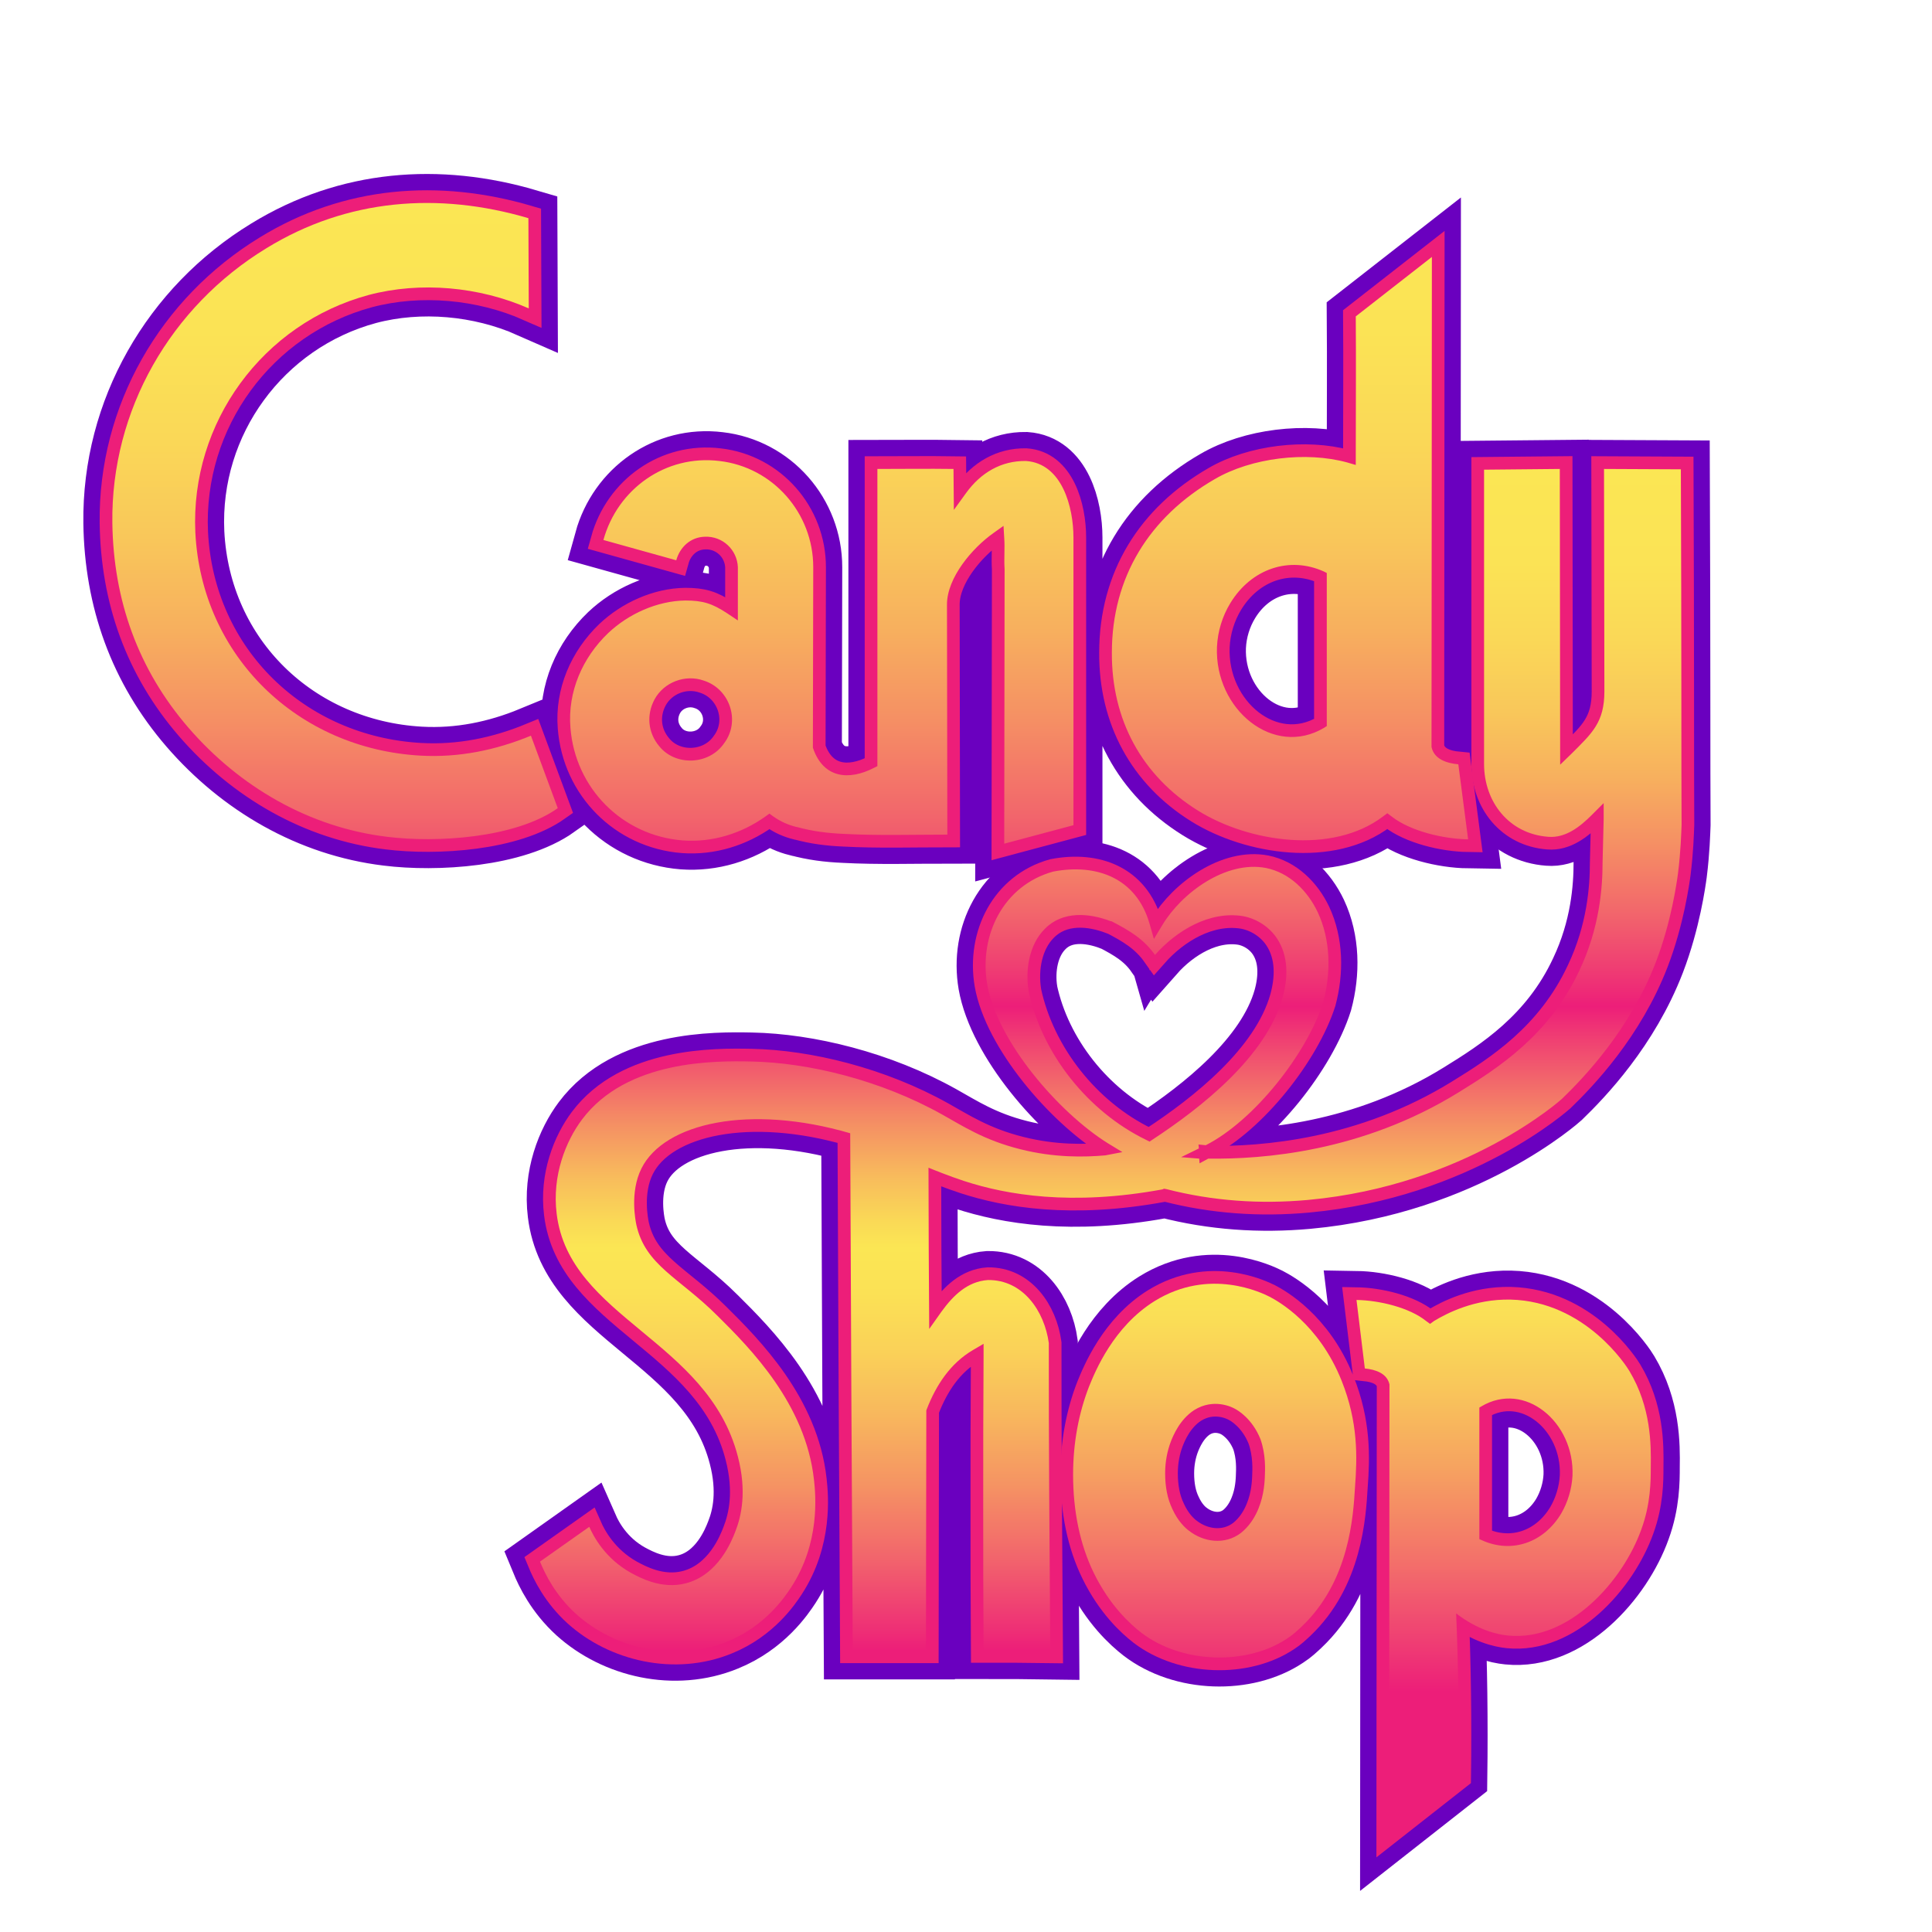
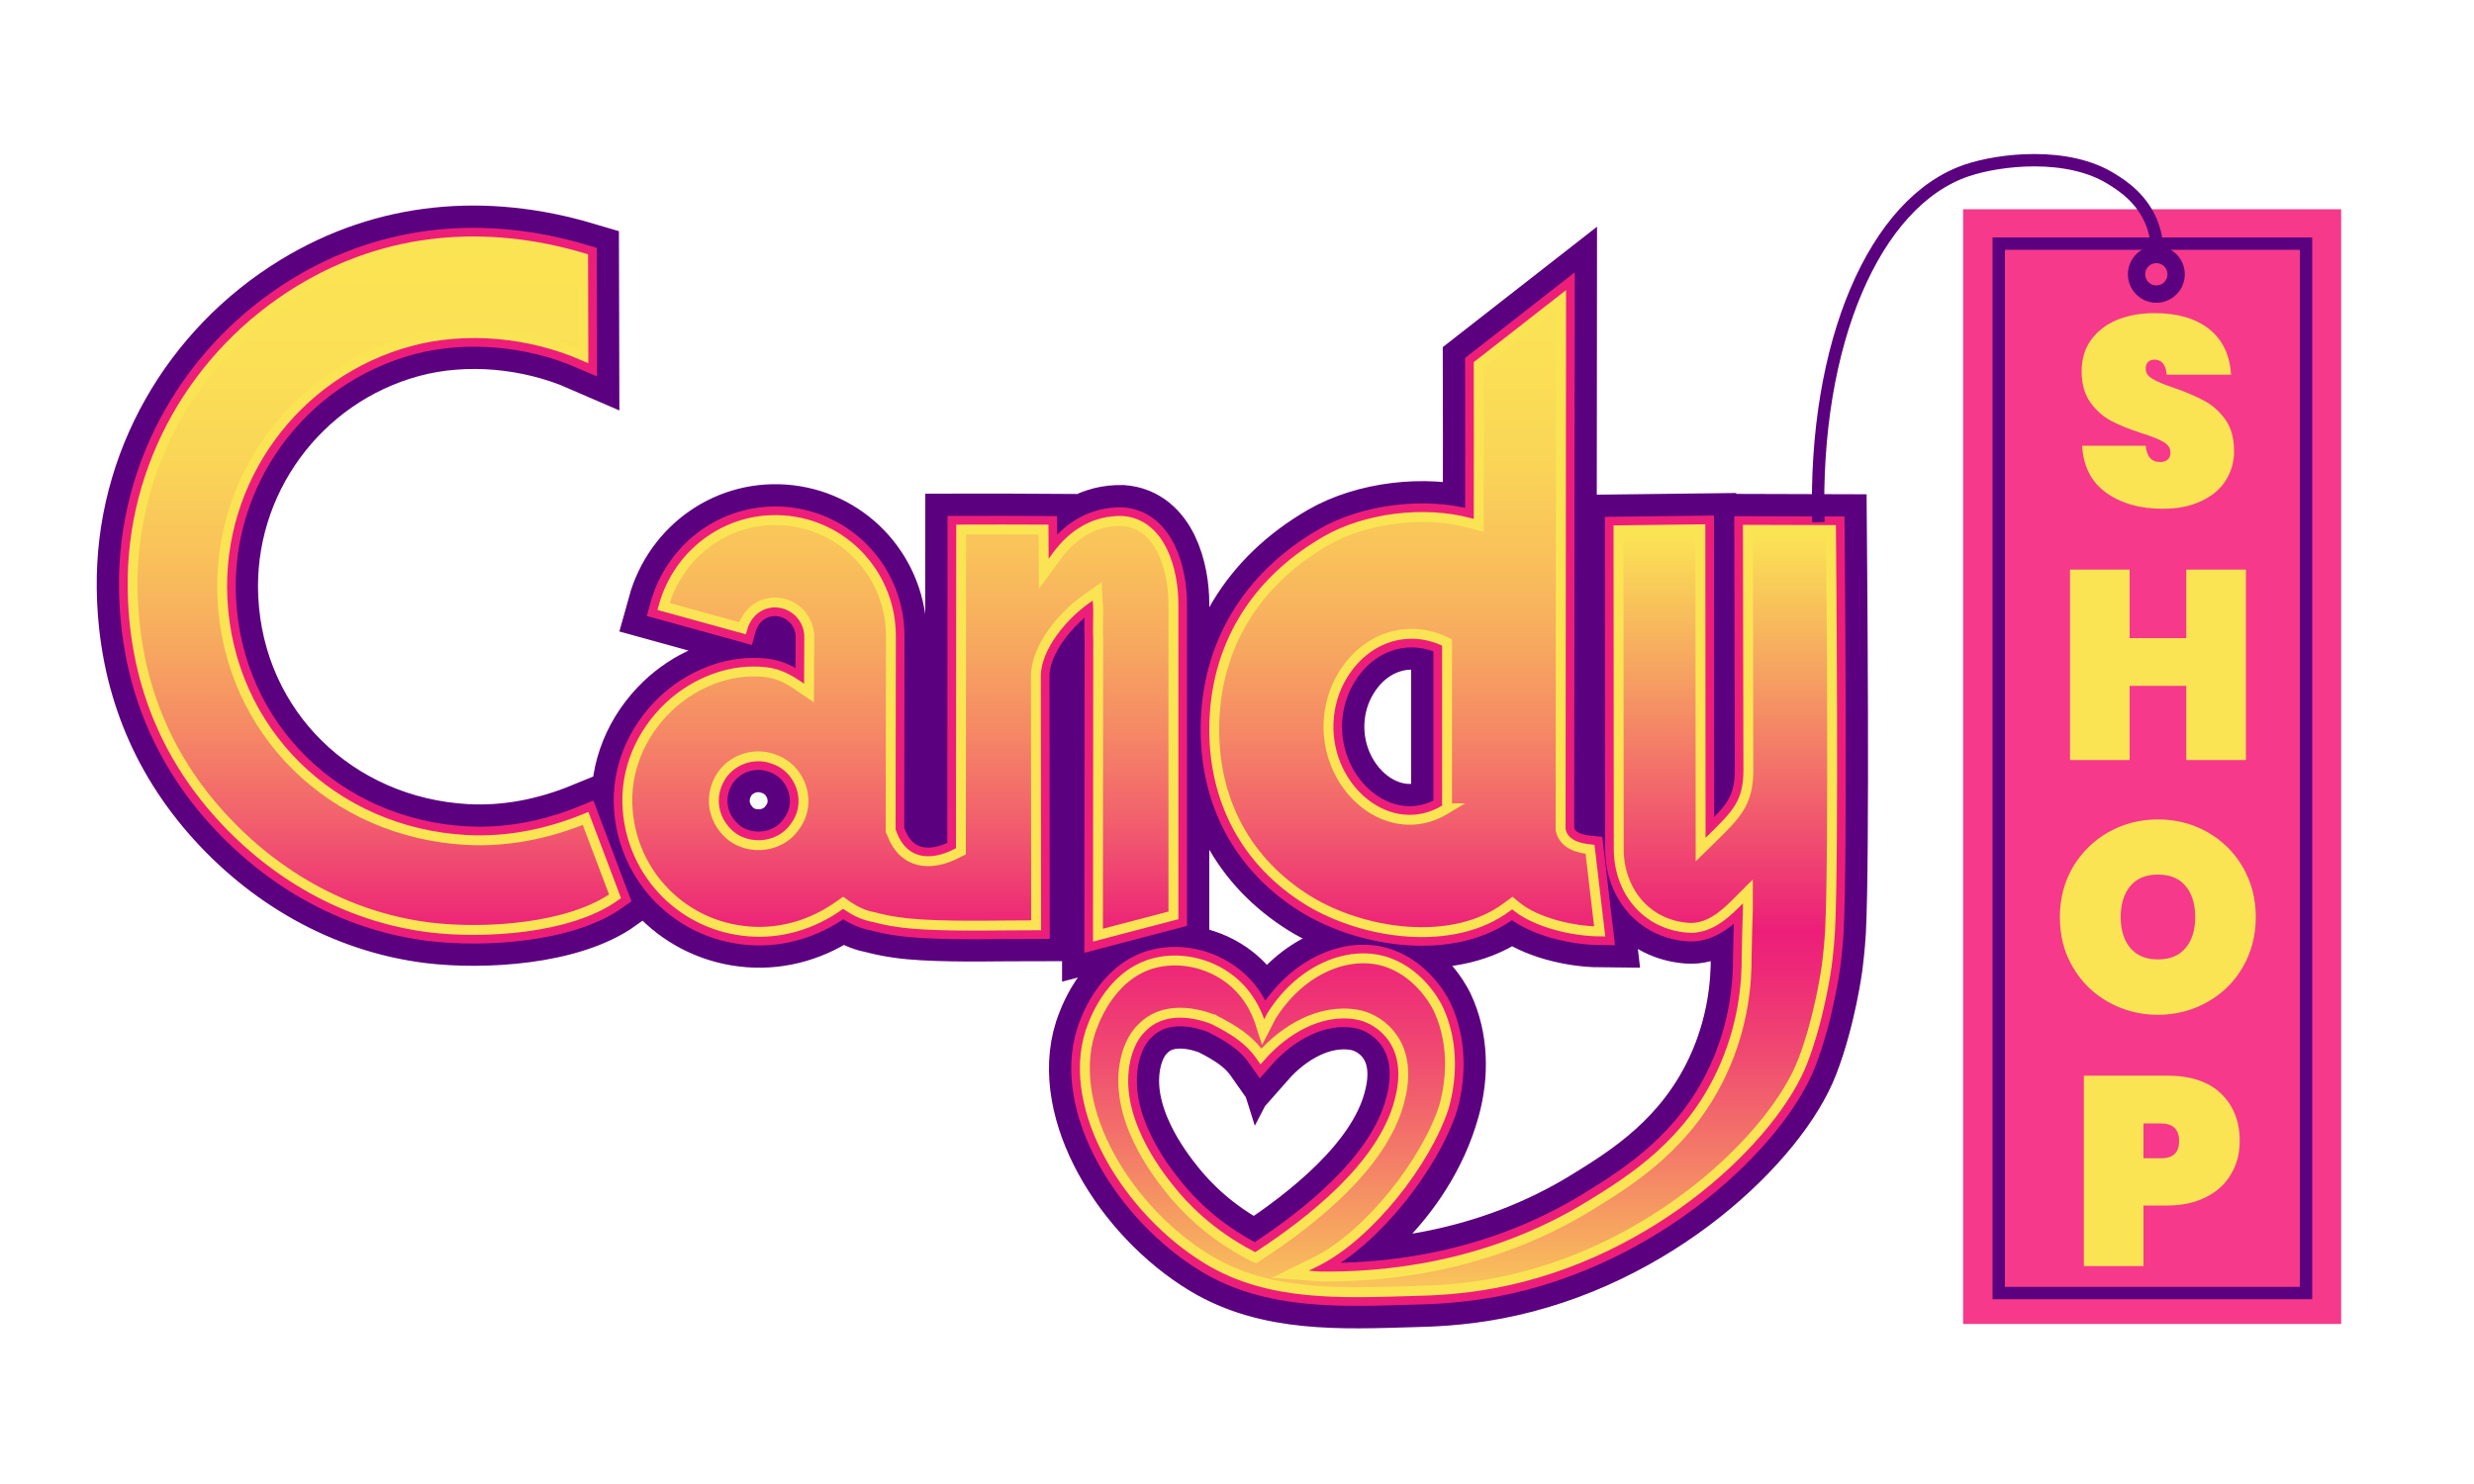
- <svg xmlns="http://www.w3.org/2000/svg" version="1.1" id="Capa_1" x="0px" y="0px" viewBox="0 0 533.1 533.1" style="enable-background:new 0 0 533.1 533.1;" xml:space="preserve">
+ <svg xmlns="http://www.w3.org/2000/svg" version="1.1" id="Capa_1" x="0px" y="0px" viewBox="0 0 1000 600" style="enable-background:new 0 0 1000 600;" xml:space="preserve">
  <style type="text/css">
- 	.st0{fill-rule:evenodd;clip-rule:evenodd;fill:none;stroke:#6A00BF;stroke-width:16;stroke-miterlimit:10;}
- 	.st1{fill-rule:evenodd;clip-rule:evenodd;fill:none;stroke:#ED1E79;stroke-width:7;stroke-miterlimit:10;}
- 	.st2{fill-rule:evenodd;clip-rule:evenodd;fill:url(#SVGID_1_);}
- 	.st3{fill-rule:evenodd;clip-rule:evenodd;fill:url(#SVGID_2_);}
- 	.st4{fill-rule:evenodd;clip-rule:evenodd;fill:none;stroke:#1B1464;stroke-width:16;stroke-miterlimit:10;}
- 	.st5{fill-rule:evenodd;clip-rule:evenodd;fill:none;stroke:#9E005D;stroke-width:7;stroke-miterlimit:10;}
- 	.st6{fill-rule:evenodd;clip-rule:evenodd;fill:url(#SVGID_3_);}
- 	.st7{fill-rule:evenodd;clip-rule:evenodd;fill:url(#SVGID_4_);}
- 	.st8{fill-rule:evenodd;clip-rule:evenodd;fill:none;stroke:#662D91;stroke-width:16;stroke-miterlimit:10;}
- 	.st9{fill-rule:evenodd;clip-rule:evenodd;fill:none;stroke:#C59ED4;stroke-width:6;stroke-miterlimit:10;}
- 	.st10{fill-rule:evenodd;clip-rule:evenodd;fill:url(#SVGID_5_);}
- 	.st11{fill-rule:evenodd;clip-rule:evenodd;fill:url(#SVGID_6_);}
+ 	.st0{fill-rule:evenodd;clip-rule:evenodd;fill:none;stroke:#5B007F;stroke-width:29;stroke-miterlimit:10;}
+ 	.st1{fill-rule:evenodd;clip-rule:evenodd;fill:none;stroke:#ED1E79;stroke-width:11;stroke-miterlimit:10;}
+ 	.st2{fill-rule:evenodd;clip-rule:evenodd;fill:url(#SVGID_1_);stroke:#FBE454;stroke-width:4;stroke-miterlimit:10;}
+ 	.st3{fill-rule:evenodd;clip-rule:evenodd;fill:url(#SVGID_2_);stroke:#FBE454;stroke-width:4;stroke-miterlimit:10;}
+ 	.st4{fill:#F6398B;}
+ 	.st5{fill:none;stroke:#5B007F;stroke-width:5;stroke-miterlimit:10;}
+ 	.st6{fill:#FBE454;}
+ 	.st7{fill:none;stroke:#5B007F;stroke-width:7;stroke-miterlimit:10;}
</style>
  <g>
-     <g>
-       <path class="st0" d="M449.6,378.3c-0.7-1.2-12.1-19.2-32.8-19.7c-10-0.2-17.6,3.8-21.1,5.9l-1.1,0.8l-1.1-0.8    c-4.6-3.7-12.9-5.7-19.2-5.8l2.3,18.9c2.9,0.3,6.1,1.3,6.8,4.4l0,0.2l-0.1,123.1l19.1-15c0.1-7.5,0.1-15.2,0-23.1    c-0.1-7.5-0.3-14.8-0.6-22c6,4.6,11.3,5.8,14.3,6.1c16.8,1.7,31.7-15,36.8-29.3c2.6-7.1,2.6-13.4,2.6-17.2    C455.6,398.6,455.6,388.3,449.6,378.3z M433.9,407.2c-0.2,3.7-1.3,7.3-3.1,10.4c-4.9,8.2-13.8,11.1-21.9,7.4l-0.7-0.3l0-36.3    l0.5-0.3C420.7,380.9,434.5,392.4,433.9,407.2z M370.2,381c-6.3-15.8-17.6-22-19.9-23.2c-2-1-16.5-8.2-31.7,1.2    c-11.4,7.1-16.4,19.4-18.1,23.6c-2.8,7.2-4.4,15.4-4.4,24.3c0,10.1,1.9,19.3,5.7,27.1c4.4,9,10,14.1,13.1,16.5    c11.2,8.6,29.1,9.1,40.3,1.6c1.7-1.1,2.7-2.1,3.9-3.2c13.3-12.6,14.3-30.5,14.8-38.7C374.5,402.1,374.8,392.5,370.2,381z     M349,407.7c-0.1,2.1-0.4,6-2.4,10c-0.5,1-1.8,3.4-4.2,5.3c-4.5,3.4-10.3,2.5-14.3-0.6c-1.1-0.8-3.1-2.7-4.6-6    c-1.4-2.9-2-6.2-2-9.9c0-3.2,0.6-6.2,1.6-8.8c0.6-1.5,2.4-6,6.4-8.6c5.4-3.4,10.5-0.8,11.2-0.4c0.8,0.4,4.8,2.7,7.1,8.4    C349.3,401.4,349.1,405.4,349,407.7z M402.4,210.9c-3.2-0.3-6.7-1.4-7.4-4.8l0-0.2l0.1-135l-21,16.4c0.1,12.8,0,25.6,0,38.5l0,2.5    l-2.4-0.7c-11.3-3.1-26.4-1.3-36.5,4.6c-18,10.4-28.4,27-28.4,47.9c-0.1,18.4,8.2,33.9,23.8,43.6c14,8.7,37,12.2,51,1.6l1.2-0.9    l1.2,0.9c5.1,4,14.2,6.2,21.1,6.3L402.4,210.9z M366,200.4l-0.6,0.4c-14,8.4-30.3-5.1-29.6-22.3c0.2-4.3,1.5-8.5,3.7-12.1    c5.8-9.5,16.3-13,25.8-8.7l0.8,0.4V200.4z M296.2,227.7l0-79.4c0-8.3-3.1-20.4-13.1-21.1c-6.9-0.1-12.5,3.3-16.5,8.8l-3.4,4.7    l-0.1-11.3c-7-0.1-14,0-21,0l0,82l-1,0.5c-6.8,3.5-13.8,2.9-16.7-5.3l-0.1-0.3l0.1-49.8c0-14.9-11.1-27.6-25.9-29.3    c-14.8-1.8-28.1,7.7-32,21.8l20.1,5.6c1-3.6,3.9-6.4,7.9-6.5c4.9-0.2,8.9,3.6,9.1,8.4v0.1l0,14.6l-3-2c-4.1-2.7-6.7-3.5-11.5-3.5    c-7.8,0.1-15.7,3.7-21.3,9c-7.1,6.8-11.2,16.2-10.4,26.1c1.3,16.7,14.3,29.8,31,31.1c8.2,0.6,16.2-1.9,22.8-6.6l1.1-0.8l1.1,0.8    c2,1.4,4,2.3,6.4,2.9l0.1,0c4.4,1.2,8.4,1.7,13,1.9c9.4,0.5,19.1,0.2,28.5,0.2l-0.1-63.5c0-7.4,7-15.6,12.8-19.7l2.8-2l0.2,3.4    c0.2,2.8-0.1,5.7,0.1,8.5l0,0.1l-0.1,75.7L296.2,227.7z M199.8,205.1c-4.1,6-13.4,6.4-17.9,0.8c-3.1-3.7-3.6-8.6-1.3-12.9    c2.6-4.8,8.5-7,13.6-5.2C201.4,190.1,204.4,199,199.8,205.1z M146.5,203c-9.7,4-19.9,6.1-30.5,5.5c-33.8-1.9-60.4-27.4-62.1-61.6    c-1.4-30.3,18.6-57.6,47.8-65.5c14.3-3.8,30.6-2.3,44.2,3.7l-0.1-24.9c-24.8-7.3-50-5.4-72.3,8.3c-26.4,16.1-42.9,44.7-42.5,75.8    c0.3,21.3,7.1,40.4,21,56.5c14.1,16.3,33.3,27.5,54.8,30.1c13.6,1.7,35.4,0.4,47.1-7.9L146.5,203z" />
-       <path class="st0" d="M463.8,129.5l-21.2-0.1l0.1,61.4c0,8.5-3.4,11.5-8.9,17l-3.3,3.2l-0.1-81.6l-20.9,0.2l0,81.2    c0,10.5,6.9,19.3,17.7,20.1c4.8,0.4,8.8-2.8,12-6l3.3-3.3l0,4.6c-0.1,4-0.2,7.9-0.3,11.8c0,6.9-0.8,18-6.4,29.8    c-8.4,18-22.6,27-33.3,33.6c-26.7,16.5-54.1,18.5-69.1,18.3L331,321l-0.1-1.3l-5-0.4l4.9-2.4l-0.1-1.1l2,0.2    c13.4-6.8,27.9-25.3,32.4-39.4c2.2-8.2,2.1-17.2-1.5-24.9c-2.8-5.9-7.8-10.9-14.3-12.2c-11-2.1-23.2,6.8-28.6,15.8l-2.3,3.8    l-1.2-4.2c-3.6-12.6-14.6-16.7-26.6-14.4c-13.7,3.8-20.5,17.5-18.2,31.1c2.8,15.9,19.8,35.4,33.2,43.8l4.1,2.5l-4.7,0.9    c-5.7,0.5-14,0.7-23.5-1.7c-10-2.5-16-6.5-21.4-9.5c-17.1-9.6-37.1-14.4-52.8-14.7c-9.9-0.2-34.3-0.5-46.7,16    c-4.5,6-8.3,15.5-7,26c3.5,28.8,41.7,34.8,50,67c2.5,9.6,1,16.4-0.7,20.7c-1,2.6-4.7,12-13.7,14.3c-6.6,1.7-12.5-1.5-15.1-2.9    c-7.2-4-10.4-10.2-11.5-12.7c-4.5,3.2-9.1,6.4-13.6,9.6c1.4,3.4,4.2,9.2,9.9,14.4c10.6,9.6,27.3,13.6,41.7,7.7    c10.6-4.3,16-12.4,17.7-15c8-12.3,6.8-25.3,6.3-29.7c-2.3-20.9-17.6-36.3-26.7-45.3c-10.5-10.5-19.8-13.8-22.3-25    c-0.2-1-1.9-9,1.4-15.6c6.3-12.6,29.9-17.8,57.6-9.7c0.2,47.6,0.4,95.1,0.7,142.7l20.2,0l0.1-66.2l0.1-0.3    c2.6-6.7,6.5-12.7,12.8-16.4l2.9-1.7l0,3.4c-0.1,13.6-0.1,27.2-0.1,40.9c0,13.4,0,26.8,0.1,40.2c6.1,0,12.3,0,18.4,0.1    c-0.1-14.8-0.2-29.7-0.3-44.5c-0.1-13.4-0.1-26.9-0.1-40.3c-1.2-8.8-7.1-17.5-16.8-17.4c-5.7,0.4-9.6,4.3-12.8,8.7l-3.4,4.8    c-0.1-14.8-0.2-29.6-0.2-44.5c1.2,0.5,5.9,2.4,9.9,3.7c11.7,3.8,29.5,6.9,54.6,2.3l0.5-0.2l0.6,0.1c12.8,3.3,25.9,4.2,39.1,3    c43.7-4,70.1-27.9,70.1-27.9c6-5.8,18.7-19,25.9-37.7c4.3-11.2,5.8-22.2,6.1-24.4c0.8-6.4,0.9-11.2,1-13.5    C463.9,213.2,464,177.3,463.8,129.5z M318.1,314.4l-0.9,0.6l-1-0.5c-16-7.8-28.7-23.7-32.4-41.1l0-0.1c-0.9-5.8,0.2-12.7,4.5-17    c4.9-5,12.2-4.4,18.2-2.1l0.1,0l0.1,0c5,2.6,8.9,4.9,12,9.3c6-6.8,15.1-12.2,24.3-10.7c3.8,0.7,7.3,3,9.4,6.2    c3.2,4.9,3,10.9,1.5,16.3C349.3,291.6,331.5,305.6,318.1,314.4z" />
-     </g>
-     <g>
-       <path class="st1" d="M449.6,378.3c-0.7-1.2-12.1-19.2-32.8-19.7c-10-0.2-17.6,3.8-21.1,5.9l-1.1,0.8l-1.1-0.8    c-4.6-3.7-12.9-5.7-19.2-5.8l2.3,18.9c2.9,0.3,6.1,1.3,6.8,4.4l0,0.2l-0.1,123.1l19.1-15c0.1-7.5,0.1-15.2,0-23.1    c-0.1-7.5-0.3-14.8-0.6-22c6,4.6,11.3,5.8,14.3,6.1c16.8,1.7,31.7-15,36.8-29.3c2.6-7.1,2.6-13.4,2.6-17.2    C455.6,398.6,455.6,388.3,449.6,378.3z M433.9,407.2c-0.2,3.7-1.3,7.3-3.1,10.4c-4.9,8.2-13.8,11.1-21.9,7.4l-0.7-0.3l0-36.3    l0.5-0.3C420.7,380.9,434.5,392.4,433.9,407.2z M370.2,381c-6.3-15.8-17.6-22-19.9-23.2c-2-1-16.5-8.2-31.7,1.2    c-11.4,7.1-16.4,19.4-18.1,23.6c-2.8,7.2-4.4,15.4-4.4,24.3c0,10.1,1.9,19.3,5.7,27.1c4.4,9,10,14.1,13.1,16.5    c11.2,8.6,29.1,9.1,40.3,1.6c1.7-1.1,2.7-2.1,3.9-3.2c13.3-12.6,14.3-30.5,14.8-38.7C374.5,402.1,374.8,392.5,370.2,381z     M349,407.7c-0.1,2.1-0.4,6-2.4,10c-0.5,1-1.8,3.4-4.2,5.3c-4.5,3.4-10.3,2.5-14.3-0.6c-1.1-0.8-3.1-2.7-4.6-6    c-1.4-2.9-2-6.2-2-9.9c0-3.2,0.6-6.2,1.6-8.8c0.6-1.5,2.4-6,6.4-8.6c5.4-3.4,10.5-0.8,11.2-0.4c0.8,0.4,4.8,2.7,7.1,8.4    C349.3,401.4,349.1,405.4,349,407.7z M402.4,210.9c-3.2-0.3-6.7-1.4-7.4-4.8l0-0.2l0.1-135l-21,16.4c0.1,12.8,0,25.6,0,38.5l0,2.5    l-2.4-0.7c-11.3-3.1-26.4-1.3-36.5,4.6c-18,10.4-28.4,27-28.4,47.9c-0.1,18.4,8.2,33.9,23.8,43.6c14,8.7,37,12.2,51,1.6l1.2-0.9    l1.2,0.9c5.1,4,14.2,6.2,21.1,6.3L402.4,210.9z M366,200.4l-0.6,0.4c-14,8.4-30.3-5.1-29.6-22.3c0.2-4.3,1.5-8.5,3.7-12.1    c5.8-9.5,16.3-13,25.8-8.7l0.8,0.4V200.4z M296.2,227.7l0-79.4c0-8.3-3.1-20.4-13.1-21.1c-6.9-0.1-12.5,3.3-16.5,8.8l-3.4,4.7    l-0.1-11.3c-7-0.1-14,0-21,0l0,82l-1,0.5c-6.8,3.5-13.8,2.9-16.7-5.3l-0.1-0.3l0.1-49.8c0-14.9-11.1-27.6-25.9-29.3    c-14.8-1.8-28.1,7.7-32,21.8l20.1,5.6c1-3.6,3.9-6.4,7.9-6.5c4.9-0.2,8.9,3.6,9.1,8.4v0.1l0,14.6l-3-2c-4.1-2.7-6.7-3.5-11.5-3.5    c-7.8,0.1-15.7,3.7-21.3,9c-7.1,6.8-11.2,16.2-10.4,26.1c1.3,16.7,14.3,29.8,31,31.1c8.2,0.6,16.2-1.9,22.8-6.6l1.1-0.8l1.1,0.8    c2,1.4,4,2.3,6.4,2.9l0.1,0c4.4,1.2,8.4,1.7,13,1.9c9.4,0.5,19.1,0.2,28.5,0.2l-0.1-63.5c0-7.4,7-15.6,12.8-19.7l2.8-2l0.2,3.4    c0.2,2.8-0.1,5.7,0.1,8.5l0,0.1l-0.1,75.7L296.2,227.7z M199.8,205.1c-4.1,6-13.4,6.4-17.9,0.8c-3.1-3.7-3.6-8.6-1.3-12.9    c2.6-4.8,8.5-7,13.6-5.2C201.4,190.1,204.4,199,199.8,205.1z M146.5,203c-9.7,4-19.9,6.1-30.5,5.5c-33.8-1.9-60.4-27.4-62.1-61.6    c-1.4-30.3,18.6-57.6,47.8-65.5c14.3-3.8,30.6-2.3,44.2,3.7l-0.1-24.9c-24.8-7.3-50-5.4-72.3,8.3c-26.4,16.1-42.9,44.7-42.5,75.8    c0.3,21.3,7.1,40.4,21,56.5c14.1,16.3,33.3,27.5,54.8,30.1c13.6,1.7,35.4,0.4,47.1-7.9L146.5,203z" />
-       <path class="st1" d="M463.8,129.5l-21.2-0.1l0.1,61.4c0,8.5-3.4,11.5-8.9,17l-3.3,3.2l-0.1-81.6l-20.9,0.2l0,81.2    c0,10.5,6.9,19.3,17.7,20.1c4.8,0.4,8.8-2.8,12-6l3.3-3.3l0,4.6c-0.1,4-0.2,7.9-0.3,11.8c0,6.9-0.8,18-6.4,29.8    c-8.4,18-22.6,27-33.3,33.6c-26.7,16.5-54.1,18.5-69.1,18.3L331,321l-0.1-1.3l-5-0.4l4.9-2.4l-0.1-1.1l2,0.2    c13.4-6.8,27.9-25.3,32.4-39.4c2.2-8.2,2.1-17.2-1.5-24.9c-2.8-5.9-7.8-10.9-14.3-12.2c-11-2.1-23.2,6.8-28.6,15.8l-2.3,3.8    l-1.2-4.2c-3.6-12.6-14.6-16.7-26.6-14.4c-13.7,3.8-20.5,17.5-18.2,31.1c2.8,15.9,19.8,35.4,33.2,43.8l4.1,2.5l-4.7,0.9    c-5.7,0.5-14,0.7-23.5-1.7c-10-2.5-16-6.5-21.4-9.5c-17.1-9.6-37.1-14.4-52.8-14.7c-9.9-0.2-34.3-0.5-46.7,16    c-4.5,6-8.3,15.5-7,26c3.5,28.8,41.7,34.8,50,67c2.5,9.6,1,16.4-0.7,20.7c-1,2.6-4.7,12-13.7,14.3c-6.6,1.7-12.5-1.5-15.1-2.9    c-7.2-4-10.4-10.2-11.5-12.7c-4.5,3.2-9.1,6.4-13.6,9.6c1.4,3.4,4.2,9.2,9.9,14.4c10.6,9.6,27.3,13.6,41.7,7.7    c10.6-4.3,16-12.4,17.7-15c8-12.3,6.8-25.3,6.3-29.7c-2.3-20.9-17.6-36.3-26.7-45.3c-10.5-10.5-19.8-13.8-22.3-25    c-0.2-1-1.9-9,1.4-15.6c6.3-12.6,29.9-17.8,57.6-9.7c0.2,47.6,0.4,95.1,0.7,142.7l20.2,0l0.1-66.2l0.1-0.3    c2.6-6.7,6.5-12.7,12.8-16.4l2.9-1.7l0,3.4c-0.1,13.6-0.1,27.2-0.1,40.9c0,13.4,0,26.8,0.1,40.2c6.1,0,12.3,0,18.4,0.1    c-0.1-14.8-0.2-29.7-0.3-44.5c-0.1-13.4-0.1-26.9-0.1-40.3c-1.2-8.8-7.1-17.5-16.8-17.4c-5.7,0.4-9.6,4.3-12.8,8.7l-3.4,4.8    c-0.1-14.8-0.2-29.6-0.2-44.5c1.2,0.5,5.9,2.4,9.9,3.7c11.7,3.8,29.5,6.9,54.6,2.3l0.5-0.2l0.6,0.1c12.8,3.3,25.9,4.2,39.1,3    c43.7-4,70.1-27.9,70.1-27.9c6-5.8,18.7-19,25.9-37.7c4.3-11.2,5.8-22.2,6.1-24.4c0.8-6.4,0.9-11.2,1-13.5    C463.9,213.2,464,177.3,463.8,129.5z M318.1,314.4l-0.9,0.6l-1-0.5c-16-7.8-28.7-23.7-32.4-41.1l0-0.1c-0.9-5.8,0.2-12.7,4.5-17    c4.9-5,12.2-4.4,18.2-2.1l0.1,0l0.1,0c5,2.6,8.9,4.9,12,9.3c6-6.8,15.1-12.2,24.3-10.7c3.8,0.7,7.3,3,9.4,6.2    c3.2,4.9,3,10.9,1.5,16.3C349.3,291.6,331.5,305.6,318.1,314.4z" />
-     </g>
-     <g>
-       <linearGradient id="SVGID_1_" gradientUnits="userSpaceOnUse" x1="243.319" y1="56" x2="243.319" y2="505.42">
-         <stop offset="0" style="stop-color:#FBE654" />
-         <stop offset="7.894910e-02" style="stop-color:#FBE355" />
-         <stop offset="0.144" style="stop-color:#FAD857" />
-         <stop offset="0.205" style="stop-color:#F9C75A" />
-         <stop offset="0.263" style="stop-color:#F7AF5E" />
-         <stop offset="0.318" style="stop-color:#F58F64" />
-         <stop offset="0.372" style="stop-color:#F2696B" />
-         <stop offset="0.424" style="stop-color:#EF3C73" />
-         <stop offset="0.455" style="stop-color:#ED1E79" />
-         <stop offset="0.485" style="stop-color:#F04272" />
-         <stop offset="0.547" style="stop-color:#F48865" />
-         <stop offset="0.599" style="stop-color:#F8BB5C" />
-         <stop offset="0.638" style="stop-color:#FADA56" />
-         <stop offset="0.659" style="stop-color:#FBE654" />
-         <stop offset="0.685" style="stop-color:#FADE56" />
-         <stop offset="0.726" style="stop-color:#F9C75A" />
-         <stop offset="0.776" style="stop-color:#F6A360" />
-         <stop offset="0.834" style="stop-color:#F3706A" />
-         <stop offset="0.898" style="stop-color:#EE2F76" />
-         <stop offset="0.914" style="stop-color:#ED1E79" />
-         <stop offset="1" style="stop-color:#ED1E79" />
-       </linearGradient>
-       <path class="st2" d="M449.6,378.3c-0.7-1.2-12.1-19.2-32.8-19.7c-10-0.2-17.6,3.8-21.1,5.9l-1.1,0.8l-1.1-0.8    c-4.6-3.7-12.9-5.7-19.2-5.8l2.3,18.9c2.9,0.3,6.1,1.3,6.8,4.4l0,0.2l-0.1,123.1l19.1-15c0.1-7.5,0.1-15.2,0-23.1    c-0.1-7.5-0.3-14.8-0.6-22c6,4.6,11.3,5.8,14.3,6.1c16.8,1.7,31.7-15,36.8-29.3c2.6-7.1,2.6-13.4,2.6-17.2    C455.6,398.6,455.6,388.3,449.6,378.3z M433.9,407.2c-0.2,3.7-1.3,7.3-3.1,10.4c-4.9,8.2-13.8,11.1-21.9,7.4l-0.7-0.3l0-36.3    l0.5-0.3C420.7,380.9,434.5,392.4,433.9,407.2z M370.2,381c-6.3-15.8-17.6-22-19.9-23.2c-2-1-16.5-8.2-31.7,1.2    c-11.4,7.1-16.4,19.4-18.1,23.6c-2.8,7.2-4.4,15.4-4.4,24.3c0,10.1,1.9,19.3,5.7,27.1c4.4,9,10,14.1,13.1,16.5    c11.2,8.6,29.1,9.1,40.3,1.6c1.7-1.1,2.7-2.1,3.9-3.2c13.3-12.6,14.3-30.5,14.8-38.7C374.5,402.1,374.8,392.5,370.2,381z     M349,407.7c-0.1,2.1-0.4,6-2.4,10c-0.5,1-1.8,3.4-4.2,5.3c-4.5,3.4-10.3,2.5-14.3-0.6c-1.1-0.8-3.1-2.7-4.6-6    c-1.4-2.9-2-6.2-2-9.9c0-3.2,0.6-6.2,1.6-8.8c0.6-1.5,2.4-6,6.4-8.6c5.4-3.4,10.5-0.8,11.2-0.4c0.8,0.4,4.8,2.7,7.1,8.4    C349.3,401.4,349.1,405.4,349,407.7z M402.4,210.9c-3.2-0.3-6.7-1.4-7.4-4.8l0-0.2l0.1-135l-21,16.4c0.1,12.8,0,25.6,0,38.5l0,2.5    l-2.4-0.7c-11.3-3.1-26.4-1.3-36.5,4.6c-18,10.4-28.4,27-28.4,47.9c-0.1,18.4,8.2,33.9,23.8,43.6c14,8.7,37,12.2,51,1.6l1.2-0.9    l1.2,0.9c5.1,4,14.2,6.2,21.1,6.3L402.4,210.9z M366,200.4l-0.6,0.4c-14,8.4-30.3-5.1-29.6-22.3c0.2-4.3,1.5-8.5,3.7-12.1    c5.8-9.5,16.3-13,25.8-8.7l0.8,0.4V200.4z M296.2,227.7l0-79.4c0-8.3-3.1-20.4-13.1-21.1c-6.9-0.1-12.5,3.3-16.5,8.8l-3.4,4.7    l-0.1-11.3c-7-0.1-14,0-21,0l0,82l-1,0.5c-6.8,3.5-13.8,2.9-16.7-5.3l-0.1-0.3l0.1-49.8c0-14.9-11.1-27.6-25.9-29.3    c-14.8-1.8-28.1,7.7-32,21.8l20.1,5.6c1-3.6,3.9-6.4,7.9-6.5c4.9-0.2,8.9,3.6,9.1,8.4v0.1l0,14.6l-3-2c-4.1-2.7-6.7-3.5-11.5-3.5    c-7.8,0.1-15.7,3.7-21.3,9c-7.1,6.8-11.2,16.2-10.4,26.1c1.3,16.7,14.3,29.8,31,31.1c8.2,0.6,16.2-1.9,22.8-6.6l1.1-0.8l1.1,0.8    c2,1.4,4,2.3,6.4,2.9l0.1,0c4.4,1.2,8.4,1.7,13,1.9c9.4,0.5,19.1,0.2,28.5,0.2l-0.1-63.5c0-7.4,7-15.6,12.8-19.7l2.8-2l0.2,3.4    c0.2,2.8-0.1,5.7,0.1,8.5l0,0.1l-0.1,75.7L296.2,227.7z M199.8,205.1c-4.1,6-13.4,6.4-17.9,0.8c-3.1-3.7-3.6-8.6-1.3-12.9    c2.6-4.8,8.5-7,13.6-5.2C201.4,190.1,204.4,199,199.8,205.1z M146.5,203c-9.7,4-19.9,6.1-30.5,5.5c-33.8-1.9-60.4-27.4-62.1-61.6    c-1.4-30.3,18.6-57.6,47.8-65.5c14.3-3.8,30.6-2.3,44.2,3.7l-0.1-24.9c-24.8-7.3-50-5.4-72.3,8.3c-26.4,16.1-42.9,44.7-42.5,75.8    c0.3,21.3,7.1,40.4,21,56.5c14.1,16.3,33.3,27.5,54.8,30.1c13.6,1.7,35.4,0.4,47.1-7.9L146.5,203z" />
-       <linearGradient id="SVGID_2_" gradientUnits="userSpaceOnUse" x1="306.469" y1="129.33" x2="306.469" y2="455.457">
-         <stop offset="0" style="stop-color:#FBE654" />
-         <stop offset="7.894910e-02" style="stop-color:#FBE355" />
-         <stop offset="0.144" style="stop-color:#FAD857" />
-         <stop offset="0.205" style="stop-color:#F9C75A" />
-         <stop offset="0.263" style="stop-color:#F7AF5E" />
-         <stop offset="0.318" style="stop-color:#F58F64" />
-         <stop offset="0.372" style="stop-color:#F2696B" />
-         <stop offset="0.424" style="stop-color:#EF3C73" />
-         <stop offset="0.455" style="stop-color:#ED1E79" />
-         <stop offset="0.485" style="stop-color:#F04272" />
-         <stop offset="0.547" style="stop-color:#F48865" />
-         <stop offset="0.599" style="stop-color:#F8BB5C" />
-         <stop offset="0.638" style="stop-color:#FADA56" />
-         <stop offset="0.659" style="stop-color:#FBE654" />
-         <stop offset="0.698" style="stop-color:#FBE155" />
-         <stop offset="0.747" style="stop-color:#FAD158" />
-         <stop offset="0.801" style="stop-color:#F8B75D" />
-         <stop offset="0.86" style="stop-color:#F59363" />
-         <stop offset="0.921" style="stop-color:#F2656C" />
-         <stop offset="0.985" style="stop-color:#EE2D76" />
-         <stop offset="1" style="stop-color:#ED1E79" />
-       </linearGradient>
-       <path class="st3" d="M463.8,129.5l-21.2-0.1l0.1,61.4c0,8.5-3.4,11.5-8.9,17l-3.3,3.2l-0.1-81.6l-20.9,0.2l0,81.2    c0,10.5,6.9,19.3,17.7,20.1c4.8,0.4,8.8-2.8,12-6l3.3-3.3l0,4.6c-0.1,4-0.2,7.9-0.3,11.8c0,6.9-0.8,18-6.4,29.8    c-8.4,18-22.6,27-33.3,33.6c-26.7,16.5-54.1,18.5-69.1,18.3L331,321l-0.1-1.3l-5-0.4l4.9-2.4l-0.1-1.1l2,0.2    c13.4-6.8,27.9-25.3,32.4-39.4c2.2-8.2,2.1-17.2-1.5-24.9c-2.8-5.9-7.8-10.9-14.3-12.2c-11-2.1-23.2,6.8-28.6,15.8l-2.3,3.8    l-1.2-4.2c-3.6-12.6-14.6-16.7-26.6-14.4c-13.7,3.8-20.5,17.5-18.2,31.1c2.8,15.9,19.8,35.4,33.2,43.8l4.1,2.5l-4.7,0.9    c-5.7,0.5-14,0.7-23.5-1.7c-10-2.5-16-6.5-21.4-9.5c-17.1-9.6-37.1-14.4-52.8-14.7c-9.9-0.2-34.3-0.5-46.7,16    c-4.5,6-8.3,15.5-7,26c3.5,28.8,41.7,34.8,50,67c2.5,9.6,1,16.4-0.7,20.7c-1,2.6-4.7,12-13.7,14.3c-6.6,1.7-12.5-1.5-15.1-2.9    c-7.2-4-10.4-10.2-11.5-12.7c-4.5,3.2-9.1,6.4-13.6,9.6c1.4,3.4,4.2,9.2,9.9,14.4c10.6,9.6,27.3,13.6,41.7,7.7    c10.6-4.3,16-12.4,17.7-15c8-12.3,6.8-25.3,6.3-29.7c-2.3-20.9-17.6-36.3-26.7-45.3c-10.5-10.5-19.8-13.8-22.3-25    c-0.2-1-1.9-9,1.4-15.6c6.3-12.6,29.9-17.8,57.6-9.7c0.2,47.6,0.4,95.1,0.7,142.7l20.2,0l0.1-66.2l0.1-0.3    c2.6-6.7,6.5-12.7,12.8-16.4l2.9-1.7l0,3.4c-0.1,13.6-0.1,27.2-0.1,40.9c0,13.4,0,26.8,0.1,40.2c6.1,0,12.3,0,18.4,0.1    c-0.1-14.8-0.2-29.7-0.3-44.5c-0.1-13.4-0.1-26.9-0.1-40.3c-1.2-8.8-7.1-17.5-16.8-17.4c-5.7,0.4-9.6,4.3-12.8,8.7l-3.4,4.8    c-0.1-14.8-0.2-29.6-0.2-44.5c1.2,0.5,5.9,2.4,9.9,3.7c11.7,3.8,29.5,6.9,54.6,2.3l0.5-0.2l0.6,0.1c12.8,3.3,25.9,4.2,39.1,3    c43.7-4,70.1-27.9,70.1-27.9c6-5.8,18.7-19,25.9-37.7c4.3-11.2,5.8-22.2,6.1-24.4c0.8-6.4,0.9-11.2,1-13.5    C463.9,213.2,464,177.3,463.8,129.5z M318.1,314.4l-0.9,0.6l-1-0.5c-16-7.8-28.7-23.7-32.4-41.1l0-0.1c-0.9-5.8,0.2-12.7,4.5-17    c4.9-5,12.2-4.4,18.2-2.1l0.1,0l0.1,0c5,2.6,8.9,4.9,12,9.3c6-6.8,15.1-12.2,24.3-10.7c3.8,0.7,7.3,3,9.4,6.2    c3.2,4.9,3,10.9,1.5,16.3C349.3,291.6,331.5,305.6,318.1,314.4z" />
-     </g>
+     <path class="st0" d="M642.7,343.4c-5-0.5-10.6-2.2-11.8-7.6l-0.1-0.3l0.2-214.1l-33.3,26c0.1,20.3,0,40.7,0,61l0,4l-3.8-1   c-18-4.9-41.8-2.1-58,7.3c-28.5,16.5-45,42.9-45.1,76c-0.1,29.2,13,53.8,37.7,69.2c22.3,13.8,58.8,19.4,80.9,2.6l1.9-1.4l1.8,1.5   c8,6.4,22.5,9.9,33.5,10L642.7,343.4z M585,326.8l-1,0.6c-22.2,13.3-48.1-8.1-47-35.3c0.3-6.9,2.3-13.5,5.8-19.2   c9.2-15.1,25.9-20.6,40.9-13.7l1.2,0.6V326.8z M474.3,370.1l0-126c0-13.1-4.9-32.4-20.8-33.5c-11-0.2-19.8,5.3-26.2,14l-5.4,7.4   l-0.1-17.9c-11.1-0.1-22.2,0-33.3,0l-0.1,130.1l-1.6,0.8c-10.8,5.6-21.9,4.5-26.5-8.5L360,336l0.1-78.9c0-23.7-17.6-43.7-41.1-46.5   c-23.5-2.8-44.6,12.2-50.8,34.6l31.9,8.8c1.6-5.7,6.3-10.1,12.5-10.4c7.7-0.3,14.1,5.6,14.5,13.3v0.1l-0.1,23.2l-4.7-3.2   c-6.4-4.3-10.6-5.6-18.3-5.5c-12.4,0.1-24.9,5.9-33.8,14.4c-11.3,10.8-17.7,25.7-16.5,41.4c2,26.5,22.7,47.3,49.2,49.3   c13,1,25.6-2.9,36.2-10.4l1.7-1.2l1.7,1.2c3.2,2.2,6.4,3.7,10.1,4.5l0.2,0c7,1.9,13.4,2.7,20.7,3.1c15,0.8,30.2,0.3,45.3,0.3   l-0.1-100.7c0-11.8,11.2-24.8,20.4-31.2l4.4-3.1l0.3,5.4c0.3,4.5-0.2,9,0.1,13.5l0,0.1l-0.1,120L474.3,370.1z M321.3,334.2   c-6.5,9.5-21.2,10.1-28.4,1.2c-5-5.9-5.7-13.7-2.1-20.4c4.1-7.6,13.5-11.1,21.6-8.2C323.8,310.4,328.6,324.6,321.3,334.2z    M236.7,330.9c-15.4,6.3-31.6,9.6-48.3,8.7c-53.6-3-95.9-43.5-98.5-97.7c-2.3-48.1,29.5-91.4,75.8-103.9   c22.6-6.1,48.5-3.6,70.1,5.8l-0.1-39.5c-39.4-11.7-79.3-8.5-114.7,13.1c-41.9,25.6-68,70.9-67.4,120.2   c0.4,33.8,11.2,64.1,33.4,89.7c22.4,25.8,52.8,43.5,86.9,47.7c21.6,2.6,56.2,0.6,74.7-12.6L236.7,330.9z" />
+     <path class="st0" d="M740.1,214.3l-33.6-0.1l0.2,97.3c0,13.5-5.4,18.2-14.1,26.9l-5.2,5.1L687.3,214l-33.1,0.4l0.1,128.8   c0,16.7,10.9,30.6,28,31.9c7.6,0.6,13.9-4.4,19-9.5l5.2-5.2l0,7.3c-0.2,6.3-0.4,12.5-0.5,18.8c0.1,11-1.3,28.5-10.1,47.3   c-13.4,28.6-35.8,42.9-52.7,53.3c-42.4,26.2-85.8,29.3-109.7,29c-0.6,0-2.8,0.8-4.4-0.3c-1.1-0.7-1.9-2.2-1.6-3.4   c0.6-1.9,4.1-2.3,4.8-2.4c7.1-1.2,40.9-24.4,51.4-62.5c3.6-13,3.4-27.3-2.4-39.6c-1.3-2.7-8.5-15.7-22.7-19.4   c-15.6-4-34,5-44.8,22.6c-1.1,2.1-2.1,4.2-3.2,6.3c-0.5-1.6-1.1-3.2-1.6-4.8c-1.2-3.4-4.3-10.6-11.5-16.3   c-9.1-7.2-21.5-9.7-32.1-6.5c-17.5,5.4-23.7,24.7-24.7,27.6c-10,31.2,15.4,72.5,47.6,92c24.8,15,54,13.5,82.5,12.7   c8.1-0.2,19.5-0.6,33.3-3.2c64.3-12.1,113-59.6,124.6-89.8c7-18.2,9.7-38.7,9.7-38.7c0.2-1.8,0.9-7,1.3-13.7   C741.3,346.9,740.2,226.8,740.1,214.3z M509,507.6l-1.4,0.9l-1.6-0.7c-17-8.8-27.4-19.8-33-26.8c-5.2-6.5-23.4-29.5-18-52.9   c1.9-8.1,5.5-11.5,6.6-12.6c7.7-7.9,19.4-7,28.9-3.3l0.1,0l0.1,0.1c8,4.1,14.1,7.8,19,14.8c9.5-10.8,23.9-19.4,38.6-16.9   c6,1,11.5,4.7,14.9,9.8c5.1,7.7,4.7,17.2,2.3,25.8C558.5,471.5,530.2,493.7,509,507.6z" />
  </g>
+   <g>
+     <path class="st1" d="M642.7,343.4c-5-0.5-10.6-2.2-11.8-7.6l-0.1-0.3l0.2-214.1l-33.3,26c0.1,20.3,0,40.7,0,61l0,4l-3.8-1   c-18-4.9-41.8-2.1-58,7.3c-28.5,16.5-45,42.9-45.1,76c-0.1,29.2,13,53.8,37.7,69.2c22.3,13.8,58.8,19.4,80.9,2.6l1.9-1.4l1.8,1.5   c8,6.4,22.5,9.9,33.5,10L642.7,343.4z M585,326.8l-1,0.6c-22.2,13.3-48.1-8.1-47-35.3c0.3-6.9,2.3-13.5,5.8-19.2   c9.2-15.1,25.9-20.6,40.9-13.7l1.2,0.6V326.8z M474.3,370.1l0-126c0-13.1-4.9-32.4-20.8-33.5c-11-0.2-19.8,5.3-26.2,14l-5.4,7.4   l-0.1-17.9c-11.1-0.1-22.2,0-33.3,0l-0.1,130.1l-1.6,0.8c-10.8,5.6-21.9,4.5-26.5-8.5L360,336l0.1-78.9c0-23.7-17.6-43.7-41.1-46.5   c-23.5-2.8-44.6,12.2-50.8,34.6l31.9,8.8c1.6-5.7,6.3-10.1,12.5-10.4c7.7-0.3,14.1,5.6,14.5,13.3v0.1l-0.1,23.2l-4.7-3.2   c-6.4-4.3-10.6-5.6-18.3-5.5c-12.4,0.1-24.9,5.9-33.8,14.4c-11.3,10.8-17.7,25.7-16.5,41.4c2,26.5,22.7,47.3,49.2,49.3   c13,1,25.6-2.9,36.2-10.4l1.7-1.2l1.7,1.2c3.2,2.2,6.4,3.7,10.1,4.5l0.2,0c7,1.9,13.4,2.7,20.7,3.1c15,0.8,30.2,0.3,45.3,0.3   l-0.1-100.7c0-11.8,11.2-24.8,20.4-31.2l4.4-3.1l0.3,5.4c0.3,4.5-0.2,9,0.1,13.5l0,0.1l-0.1,120L474.3,370.1z M321.3,334.2   c-6.5,9.5-21.2,10.1-28.4,1.2c-5-5.9-5.7-13.7-2.1-20.4c4.1-7.6,13.5-11.1,21.6-8.2C323.8,310.4,328.6,324.6,321.3,334.2z    M236.7,330.9c-15.4,6.3-31.6,9.6-48.3,8.7c-53.6-3-95.9-43.5-98.5-97.7c-2.3-48.1,29.5-91.4,75.8-103.9   c22.6-6.1,48.5-3.6,70.1,5.8l-0.1-39.5c-39.4-11.7-79.3-8.5-114.7,13.1c-41.9,25.6-68,70.9-67.4,120.2   c0.4,33.8,11.2,64.1,33.4,89.7c22.4,25.8,52.8,43.5,86.9,47.7c21.6,2.6,56.2,0.6,74.7-12.6L236.7,330.9z" />
+     <path class="st1" d="M740.1,214.3l-33.6-0.1l0.2,97.3c0,13.5-5.4,18.2-14.1,26.9l-5.2,5.1L687.3,214l-33.1,0.4l0.1,128.8   c0,16.7,10.9,30.6,28,31.9c7.6,0.6,13.9-4.4,19-9.5l5.2-5.2l0,7.3c-0.2,6.3-0.4,12.5-0.5,18.8c0.1,11-1.3,28.5-10.1,47.3   c-13.4,28.6-35.8,42.9-52.7,53.3c-42.4,26.2-85.8,29.3-109.7,29c-4-0.3-8-0.6-12-0.9c3.6-1.8,7.2-3.5,10.8-5.3   c21.2-10.8,44.2-40.2,51.4-62.5c3.6-13,3.4-27.3-2.4-39.6c-1.3-2.7-8.5-15.7-22.7-19.4c-15.6-4-34,5-44.8,22.6   c-1.1,2.1-2.1,4.2-3.2,6.3c-0.5-1.6-1.1-3.2-1.6-4.8c-1.2-3.4-4.3-10.6-11.5-16.3c-9.1-7.2-21.5-9.7-32.1-6.5   c-17.5,5.4-23.7,24.7-24.7,27.6c-10,31.2,15.4,72.5,47.6,92c24.8,15,54,13.5,82.5,12.7c8.1-0.2,19.5-0.6,33.3-3.2   c64.3-12.1,113-59.6,124.6-89.8c7-18.2,9.7-38.7,9.7-38.7c0.2-1.8,0.9-7,1.3-13.7C741.3,346.9,740.2,226.8,740.1,214.3z M509,507.6   l-1.4,0.9l-1.6-0.7c-17-8.8-27.4-19.8-33-26.8c-5.2-6.5-23.4-29.5-18-52.9c1.9-8.1,5.5-11.5,6.6-12.6c7.7-7.9,19.4-7,28.9-3.3   l0.1,0l0.1,0.1c8,4.1,14.1,7.8,19,14.8c9.5-10.8,23.9-19.4,38.6-16.9c6,1,11.5,4.7,14.9,9.8c5.1,7.7,4.7,17.2,2.3,25.8   C558.5,471.5,530.2,493.7,509,507.6z" />
+   </g>
+   <g>
+     <linearGradient id="SVGID_1_" gradientUnits="userSpaceOnUse" x1="350.166" y1="97.697" x2="350.166" y2="378.103">
+       <stop offset="0" style="stop-color:#FBE454" />
+       <stop offset="0.162" style="stop-color:#FBE055" />
+       <stop offset="0.305" style="stop-color:#FAD657" />
+       <stop offset="0.442" style="stop-color:#F9C35A" />
+       <stop offset="0.575" style="stop-color:#F7AA5F" />
+       <stop offset="0.704" style="stop-color:#F58965" />
+       <stop offset="0.831" style="stop-color:#F2616D" />
+       <stop offset="0.954" style="stop-color:#EE3275" />
+       <stop offset="1" style="stop-color:#ED1E79" />
+     </linearGradient>
+     <path class="st2" d="M642.7,343.4c-5-0.5-10.6-2.2-11.8-7.6l-0.1-0.3l0.2-214.1l-33.3,26c0.1,20.3,0,40.7,0,61l0,4l-3.8-1   c-18-4.9-41.8-2.1-58,7.3c-28.5,16.5-45,42.9-45.1,76c-0.1,29.2,13,53.8,37.7,69.2c22.3,13.8,58.8,19.4,80.9,2.6l1.9-1.4l1.8,1.5   c8,6.4,22.5,9.9,33.5,10L642.7,343.4z M585,326.8l-1,0.6c-22.2,13.3-48.1-8.1-47-35.3c0.3-6.9,2.3-13.5,5.8-19.2   c9.2-15.1,25.9-20.6,40.9-13.7l1.2,0.6V326.8z M474.3,370.1l0-126c0-13.1-4.9-32.4-20.8-33.5c-11-0.2-19.8,5.3-26.2,14l-5.4,7.4   l-0.1-17.9c-11.1-0.1-22.2,0-33.3,0l-0.1,130.1l-1.6,0.8c-10.8,5.6-21.9,4.5-26.5-8.5L360,336l0.1-78.9c0-23.7-17.6-43.7-41.1-46.5   c-23.5-2.8-44.6,12.2-50.8,34.6l31.9,8.8c1.6-5.7,6.3-10.1,12.5-10.4c7.7-0.3,14.1,5.6,14.5,13.3v0.1l-0.1,23.2l-4.7-3.2   c-6.4-4.3-10.6-5.6-18.3-5.5c-12.4,0.1-24.9,5.9-33.8,14.4c-11.3,10.8-17.7,25.7-16.5,41.4c2,26.5,22.7,47.3,49.2,49.3   c13,1,25.6-2.9,36.2-10.4l1.7-1.2l1.7,1.2c3.2,2.2,6.4,3.7,10.1,4.5l0.2,0c7,1.9,13.4,2.7,20.7,3.1c15,0.8,30.2,0.3,45.3,0.3   l-0.1-100.7c0-11.8,11.2-24.8,20.4-31.2l4.4-3.1l0.3,5.4c0.3,4.5-0.2,9,0.1,13.5l0,0.1l-0.1,120L474.3,370.1z M321.3,334.2   c-6.5,9.5-21.2,10.1-28.4,1.2c-5-5.9-5.7-13.7-2.1-20.4c4.1-7.6,13.5-11.1,21.6-8.2C323.8,310.4,328.6,324.6,321.3,334.2z    M236.7,330.9c-15.4,6.3-31.6,9.6-48.3,8.7c-53.6-3-95.9-43.5-98.5-97.7c-2.3-48.1,29.5-91.4,75.8-103.9   c22.6-6.1,48.5-3.6,70.1,5.8l-0.1-39.5c-39.4-11.7-79.3-8.5-114.7,13.1c-41.9,25.6-68,70.9-67.4,120.2   c0.4,33.8,11.2,64.1,33.4,89.7c22.4,25.8,52.8,43.5,86.9,47.7c21.6,2.6,56.2,0.6,74.7-12.6L236.7,330.9z" />
+     <linearGradient id="SVGID_2_" gradientUnits="userSpaceOnUse" x1="589.503" y1="214.032" x2="589.503" y2="712.951">
+       <stop offset="0" style="stop-color:#FBE654" />
+       <stop offset="0.118" style="stop-color:#F6A161" />
+       <stop offset="0.326" style="stop-color:#ED1E79" />
+       <stop offset="0.361" style="stop-color:#EE2A77" />
+       <stop offset="0.426" style="stop-color:#F04A71" />
+       <stop offset="0.513" style="stop-color:#F47F67" />
+       <stop offset="0.616" style="stop-color:#F9C65A" />
+       <stop offset="0.659" style="stop-color:#FBE654" />
+       <stop offset="0.698" style="stop-color:#FBE155" />
+       <stop offset="0.747" style="stop-color:#FAD158" />
+       <stop offset="0.801" style="stop-color:#F8B75D" />
+       <stop offset="0.86" style="stop-color:#F59363" />
+       <stop offset="0.921" style="stop-color:#F2656C" />
+       <stop offset="0.985" style="stop-color:#EE2D76" />
+       <stop offset="1" style="stop-color:#ED1E79" />
+     </linearGradient>
+     <path class="st3" d="M740.1,214.3l-33.6-0.1l0.2,97.3c0,13.5-5.4,18.2-14.1,26.9l-5.2,5.1L687.3,214l-33.1,0.4l0.1,128.8   c0,16.7,10.9,30.6,28,31.9c7.6,0.6,13.9-4.4,19-9.5l5.2-5.2l0,7.3c-0.2,6.3-0.4,12.5-0.5,18.8c0.1,11-1.3,28.5-10.1,47.3   c-13.4,28.6-35.8,42.9-52.7,53.3c-42.4,26.2-85.8,29.3-109.7,29c-4-0.3-8-0.6-12-0.9c3.6-1.8,7.2-3.5,10.8-5.3   c21.2-10.8,44.2-40.2,51.4-62.5c3.6-13,3.4-27.3-2.4-39.6c-1.3-2.7-8.5-15.7-22.7-19.4c-15.6-4-34,5-44.8,22.6   c-1.1,2.1-2.1,4.2-3.2,6.3c-0.5-1.6-1.1-3.2-1.6-4.8c-1.2-3.4-4.3-10.6-11.5-16.3c-9.1-7.2-21.5-9.7-32.1-6.5   c-17.5,5.4-23.7,24.7-24.7,27.6c-10,31.2,15.4,72.5,47.6,92c24.8,15,54,13.5,82.5,12.7c8.1-0.2,19.5-0.6,33.3-3.2   c64.3-12.1,113-59.6,124.6-89.8c7-18.2,9.7-38.7,9.7-38.7c0.2-1.8,0.9-7,1.3-13.7C741.3,346.9,740.2,226.8,740.1,214.3z M509,507.6   l-1.4,0.9l-1.6-0.7c-17-8.8-27.4-19.8-33-26.8c-5.2-6.5-23.4-29.5-18-52.9c1.9-8.1,5.5-11.5,6.6-12.6c7.7-7.9,19.4-7,28.9-3.3   l0.1,0l0.1,0.1c8,4.1,14.1,7.8,19,14.8c9.5-10.8,23.9-19.4,38.6-16.9c6,1,11.5,4.7,14.9,9.8c5.1,7.7,4.7,17.2,2.3,25.8   C558.5,471.5,530.2,493.7,509,507.6z" />
+   </g>
+   <rect x="793.5" y="84.6" class="st4" width="152.8" height="450.7" />
+   <path class="st5" d="M871.9,104c0.2-3.1,0-7.8-1.8-12.9c-3.8-10.6-12.3-16.1-16.4-18.6c-17.9-11.4-45.8-8-58.7-3.6  c-37.2,12.5-62.1,69.9-60,142.2" />
+   <rect x="807.9" y="98.5" class="st5" width="124.2" height="424.3" />
+   <g>
+     <path class="st6" d="M899.7,194.2c-2.3,3.6-5.6,6.4-10,8.4c-4.4,2.1-9.5,3.1-15.6,3.1c-9.2,0-16.8-2.2-22.8-6.5   c-6-4.3-9.2-10.6-9.7-19h25.7c0.4,4.4,2.3,6.6,5.9,6.6c1.2,0,2.2-0.3,3-1c0.8-0.7,1.1-1.6,1.1-2.8c0-1.8-0.9-3.2-2.8-4.3   c-1.8-1.1-4.8-2.3-9-3.6c-4.9-1.6-8.9-3.2-12.1-4.9c-3.2-1.7-6-4.1-8.4-7.4c-2.4-3.3-3.6-7.5-3.6-12.7c0-5,1.3-9.3,3.9-12.8   c2.6-3.5,6.1-6.2,10.5-8c4.5-1.8,9.5-2.7,15.1-2.7c9.2,0,16.5,2.1,22,6.4c5.4,4.3,8.4,10.4,8.9,18.5h-26c-0.4-4.1-2-6.1-5-6.1   c-1,0-1.8,0.3-2.5,0.9c-0.7,0.6-1,1.5-1,2.8c0,1.7,0.9,3,2.8,4.1c1.8,1.1,4.7,2.3,8.6,3.6c4.9,1.7,9,3.5,12.2,5.2   c3.2,1.7,6.1,4.2,8.5,7.5c2.4,3.3,3.6,7.5,3.6,12.7C903.1,186.6,901.9,190.6,899.7,194.2z" />
+     <path class="st6" d="M907.8,230.3v77h-24.1v-30h-22.9v30h-24.1v-77h24.1V258h22.9v-27.7H907.8z" />
+     <path class="st6" d="M892.2,336.4c6,3.4,10.8,8.1,14.3,14.1c3.5,6,5.3,12.8,5.3,20.3c0,7.5-1.8,14.3-5.3,20.3   c-3.5,6-8.3,10.7-14.4,14.1c-6.1,3.4-12.7,5.1-19.8,5.1c-7.3,0-13.9-1.7-20-5.1c-6.1-3.4-10.9-8.1-14.4-14.1   c-3.6-6-5.3-12.8-5.3-20.3c0-7.5,1.8-14.3,5.3-20.3c3.6-6,8.4-10.7,14.4-14.1c6.1-3.4,12.7-5.1,20-5.1   C879.5,331.3,886.1,333,892.2,336.4z M861.1,358.2c-2.6,3.1-3.9,7.3-3.9,12.6c0,5.2,1.3,9.4,3.9,12.5c2.6,3.1,6.3,4.6,11.2,4.6   c4.8,0,8.5-1.5,11.1-4.6c2.6-3.1,3.9-7.2,3.9-12.5c0-5.3-1.3-9.5-3.9-12.6c-2.6-3.1-6.3-4.6-11.1-4.6   C867.4,353.6,863.7,355.1,861.1,358.2z" />
+     <path class="st6" d="M866.4,487.4v24.5h-24.1v-77H876c9.4,0,16.7,2.4,21.7,7.2c5,4.8,7.6,11.2,7.6,19.2c0,4.9-1.1,9.3-3.4,13.2   c-2.2,4-5.6,7.1-10,9.4c-4.4,2.3-9.7,3.5-15.9,3.5H866.4z M880.8,461.3c0-4.7-2.5-7.1-7.5-7.1h-6.9v14.1h6.9   C878.3,468.4,880.8,466.1,880.8,461.3z" />
+   </g>
+   <circle class="st7" cx="871.6" cy="110.9" r="8" />
+   <g>
+ </g>
+   <g>
+ </g>
+   <g>
+ </g>
+   <g>
+ </g>
+   <g>
+ </g>
+   <g>
+ </g>
</svg>
